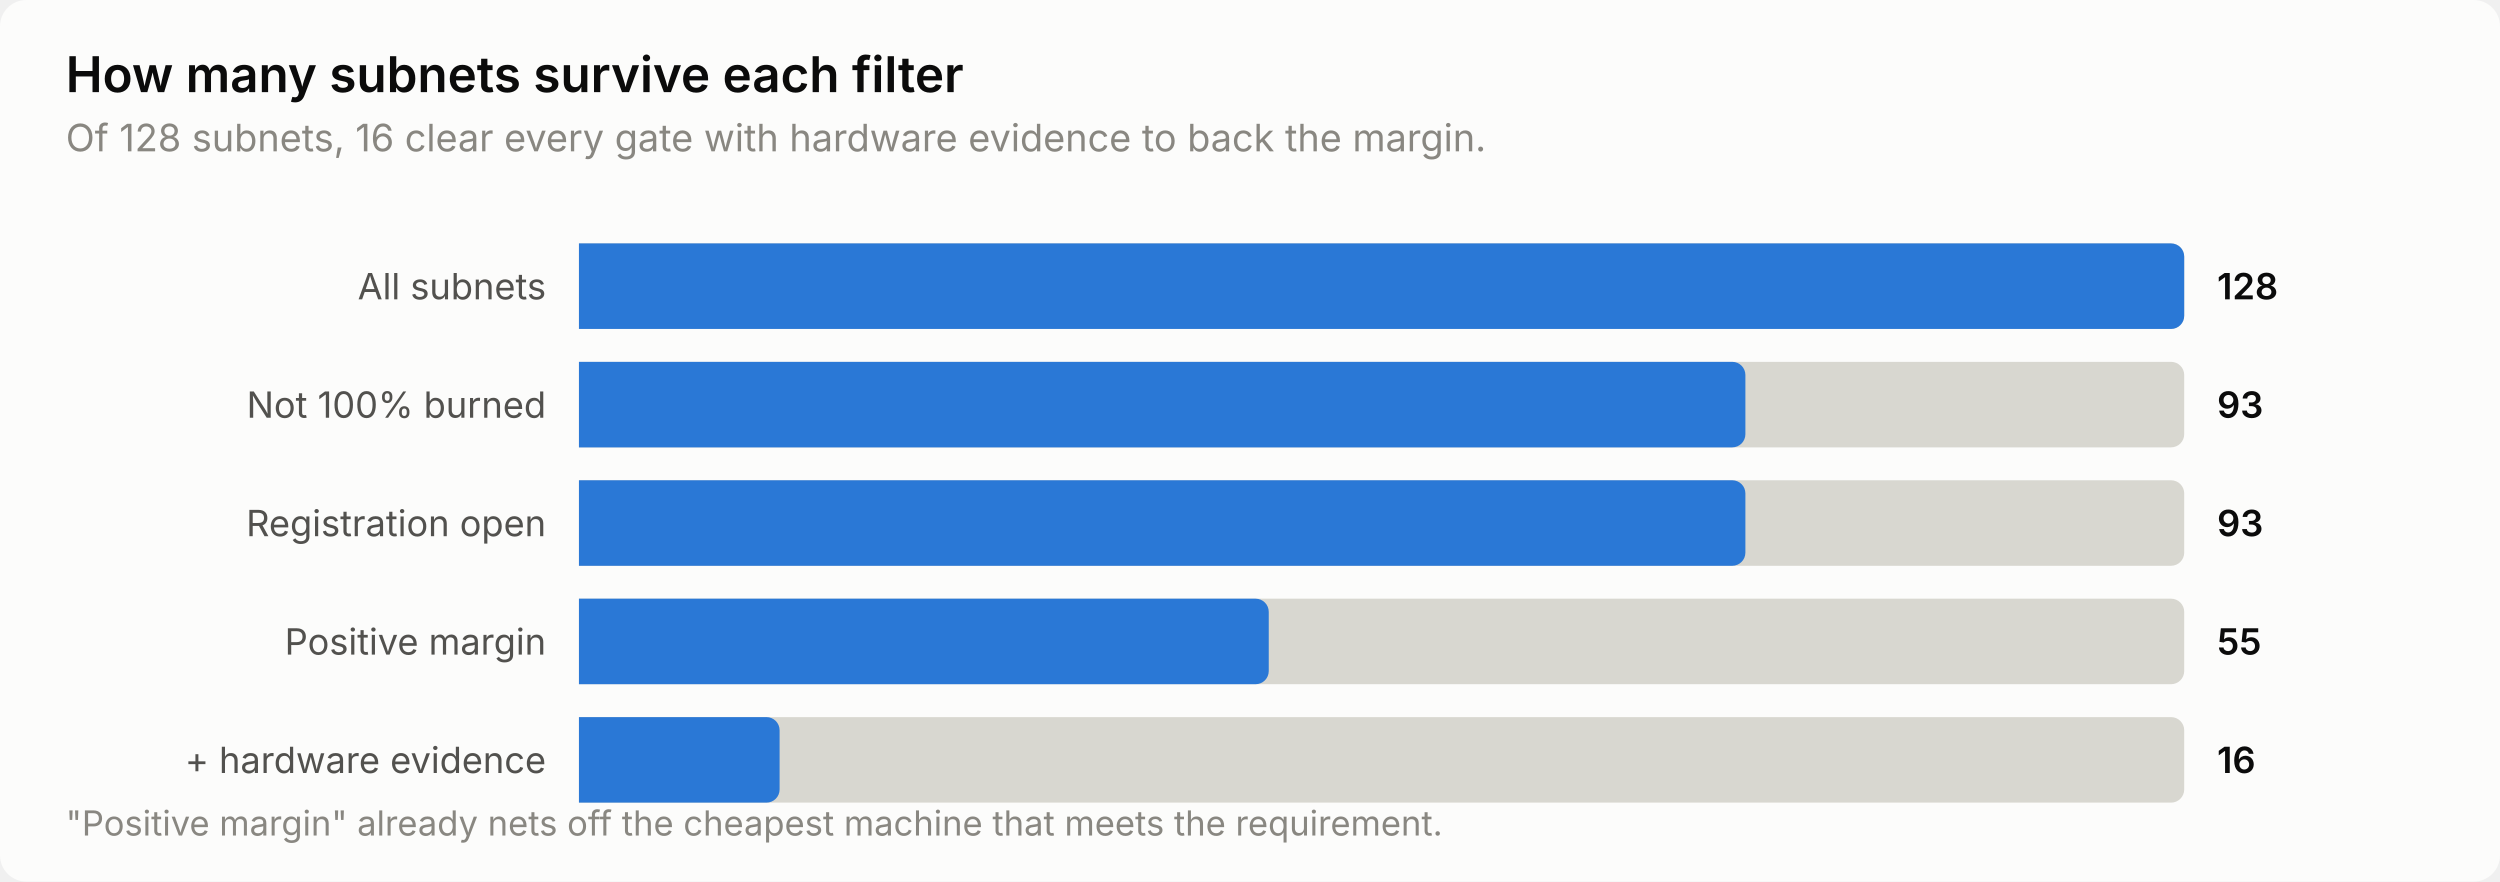
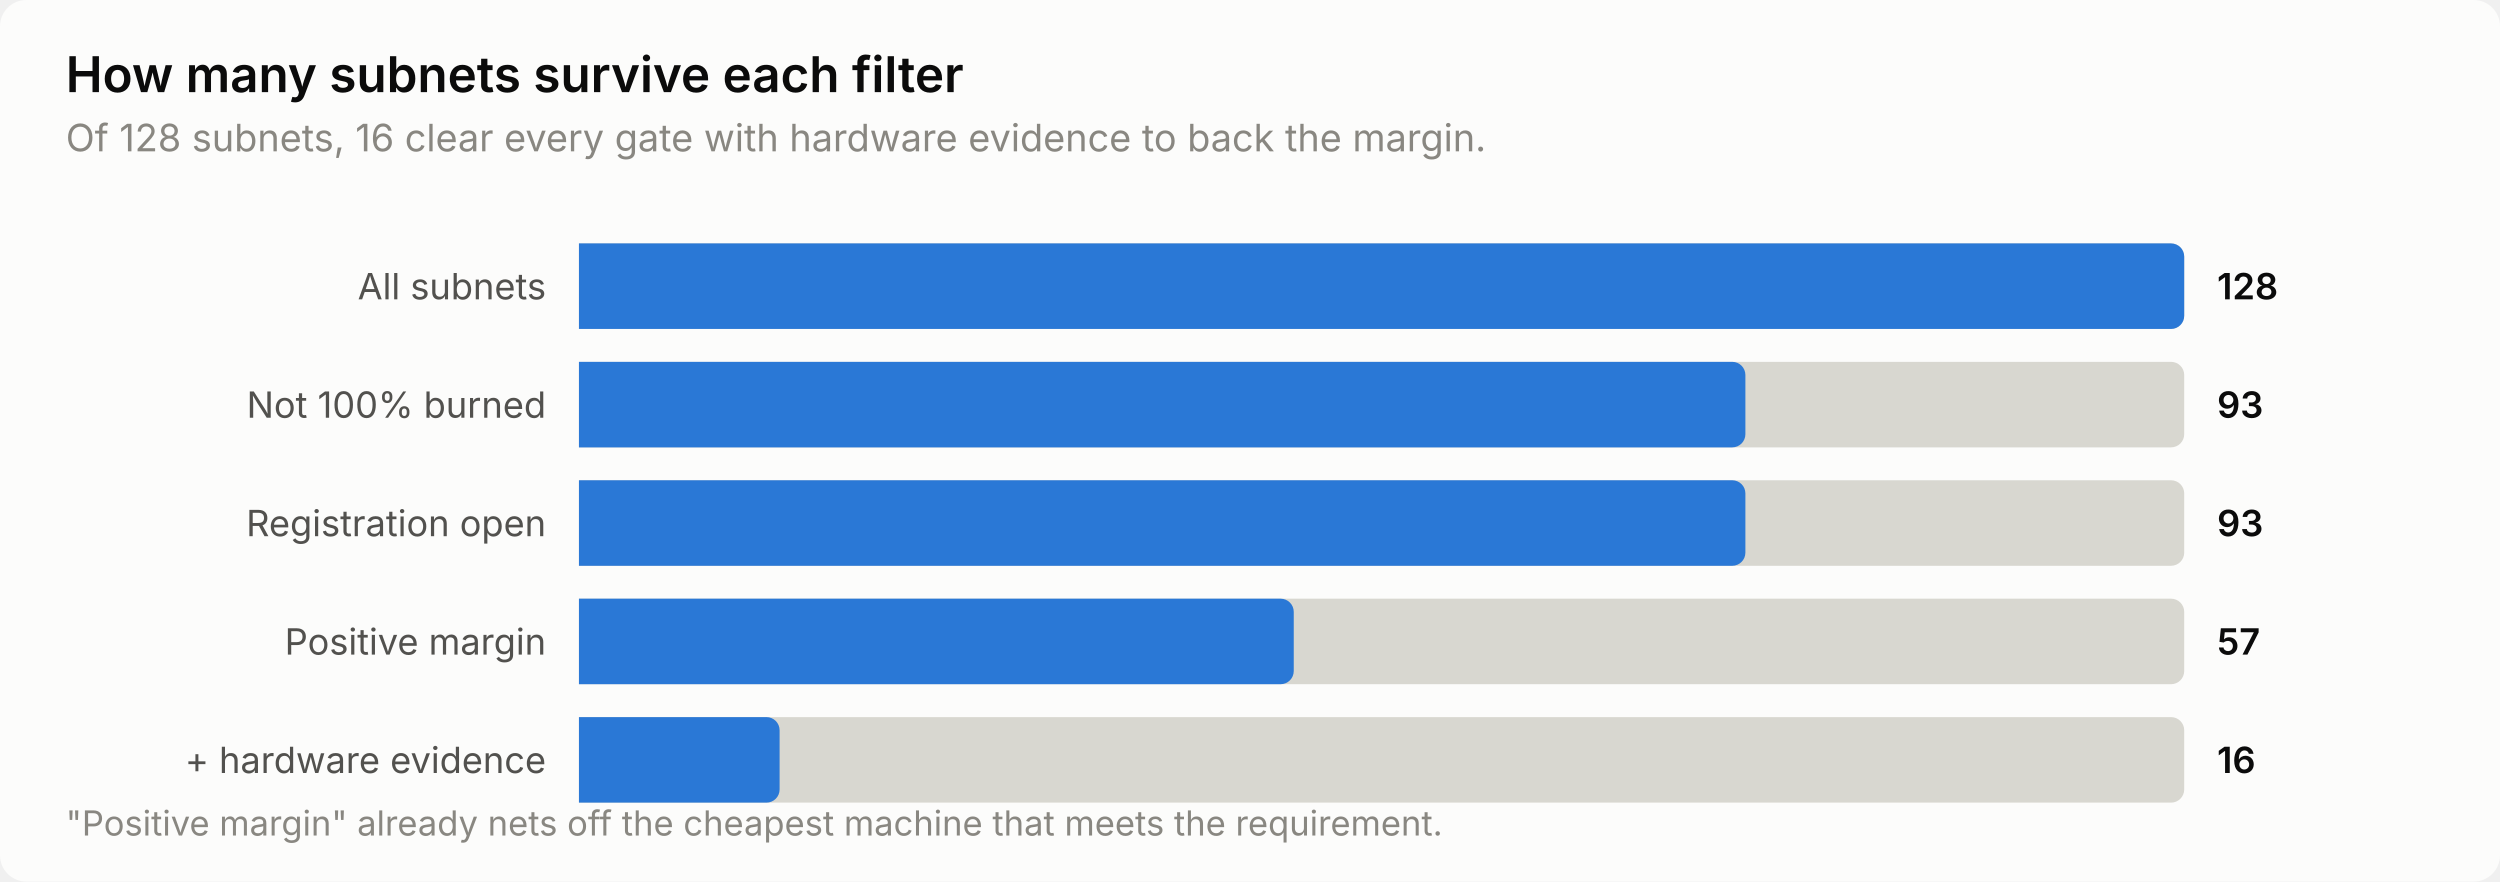
<svg xmlns="http://www.w3.org/2000/svg" width="760" height="268" viewBox="0 0 760 268" role="img" aria-label="How many subnets survive each filter">
  <style>
    text { font-family: system-ui, -apple-system, 'Segoe UI', sans-serif; }
    .t-title { font-size: 15px; font-weight: 600; }
    .t-sub { font-size: 11.5px; }
    .t-lab { font-size: 11px; }
    .t-val { font-size: 11px; font-weight: 600; font-variant-numeric: tabular-nums; }
    .t-tick { font-size: 10.5px; font-variant-numeric: tabular-nums; }

    .surface { fill: #fcfcfb; }
    .ink { fill: #0b0b0b; }
    .ink2 { fill: #52514e; }
    .muted { fill: #898781; }
    .grid { stroke: #e1e0d9; }
    .axis { stroke: #c3c2b7; }
    .accent { fill: #2a78d6; }
    .critical { fill: #d03b3b; }
    .deemph { fill: #d8d7d0; }

    @media (prefers-color-scheme: dark) {
      .surface { fill: #1a1a19; }
      .ink { fill: #ffffff; }
      .ink2 { fill: #c3c2b7; }
      .muted { fill: #898781; }
      .grid { stroke: #2c2c2a; }
      .axis { stroke: #383835; }
      .accent { fill: #3987e5; }
      .deemph { fill: #3a3a37; }
    }
</style>
  <rect class="surface" width="760" height="268" rx="8" />
  <text class="ink t-title" x="20" y="28">How many subnets survive each filter</text>
  <text class="muted t-sub" x="20" y="46">Of 128 subnets, 16 clear every gate with hardware evidence to back the margin.</text>
  <text class="ink2 t-lab" x="166" y="91" text-anchor="end">All subnets</text>
  <path class="deemph" d="M176.0,74.0 H660.0 a4.0,4.0 0 0 1 4.0,4.0 V96.0 a4.0,4.0 0 0 1 -4.0,4.0 H176.0 Z" />
  <path class="accent" d="M176.0,74.0 H660.0 a4.0,4.0 0 0 1 4.0,4.0 V96.0 a4.0,4.0 0 0 1 -4.0,4.0 H176.0 Z" />
  <text class="ink t-val" x="674" y="91">128</text>
  <text class="ink2 t-lab" x="166" y="127" text-anchor="end">Not 100% burned</text>
  <path class="deemph" d="M176.0,110.0 H660.0 a4.0,4.0 0 0 1 4.0,4.0 V132.0 a4.0,4.0 0 0 1 -4.0,4.0 H176.0 Z" />
  <path class="accent" d="M176.0,110.0 H526.6 a4.0,4.0 0 0 1 4.0,4.0 V132.0 a4.0,4.0 0 0 1 -4.0,4.0 H176.0 Z" />
  <text class="ink t-val" x="674" y="127">93</text>
  <text class="ink2 t-lab" x="166" y="163" text-anchor="end">Registration open</text>
  <path class="deemph" d="M176.0,146.0 H660.0 a4.0,4.0 0 0 1 4.0,4.0 V168.0 a4.0,4.0 0 0 1 -4.0,4.0 H176.0 Z" />
  <path class="accent" d="M176.0,146.0 H526.6 a4.0,4.0 0 0 1 4.0,4.0 V168.0 a4.0,4.0 0 0 1 -4.0,4.0 H176.0 Z" />
  <text class="ink t-val" x="674" y="163">93</text>
  <text class="ink2 t-lab" x="166" y="199" text-anchor="end">Positive margin</text>
  <path class="deemph" d="M176.0,182.0 H660.0 a4.0,4.0 0 0 1 4.0,4.0 V204.0 a4.0,4.0 0 0 1 -4.0,4.0 H176.0 Z" />
-   <path class="accent" d="M176.0,182.0 H381.7 a4.0,4.0 0 0 1 4.0,4.0 V204.0 a4.0,4.0 0 0 1 -4.0,4.0 H176.0 Z" />
-   <text class="ink t-val" x="674" y="199">55</text>
+   <path class="accent" d="M176.0,182.0 H389.3 a4.0,4.0 0 0 1 4.0,4.0 V204.0 a4.0,4.0 0 0 1 -4.0,4.0 H176.0 Z" />
+   <text class="ink t-val" x="674" y="199">57</text>
  <text class="ink2 t-lab" x="166" y="235" text-anchor="end">+ hardware evidence</text>
  <path class="deemph" d="M176.0,218.0 H660.0 a4.0,4.0 0 0 1 4.0,4.0 V240.0 a4.0,4.0 0 0 1 -4.0,4.0 H176.0 Z" />
  <path class="accent" d="M176.0,218.0 H233.0 a4.0,4.0 0 0 1 4.0,4.0 V240.0 a4.0,4.0 0 0 1 -4.0,4.0 H176.0 Z" />
  <text class="ink t-val" x="674" y="235">16</text>
  <text class="muted t-tick" x="20" y="254">"Positive margin" already nets off the cheapest machine that meets the requirement.</text>
</svg>
